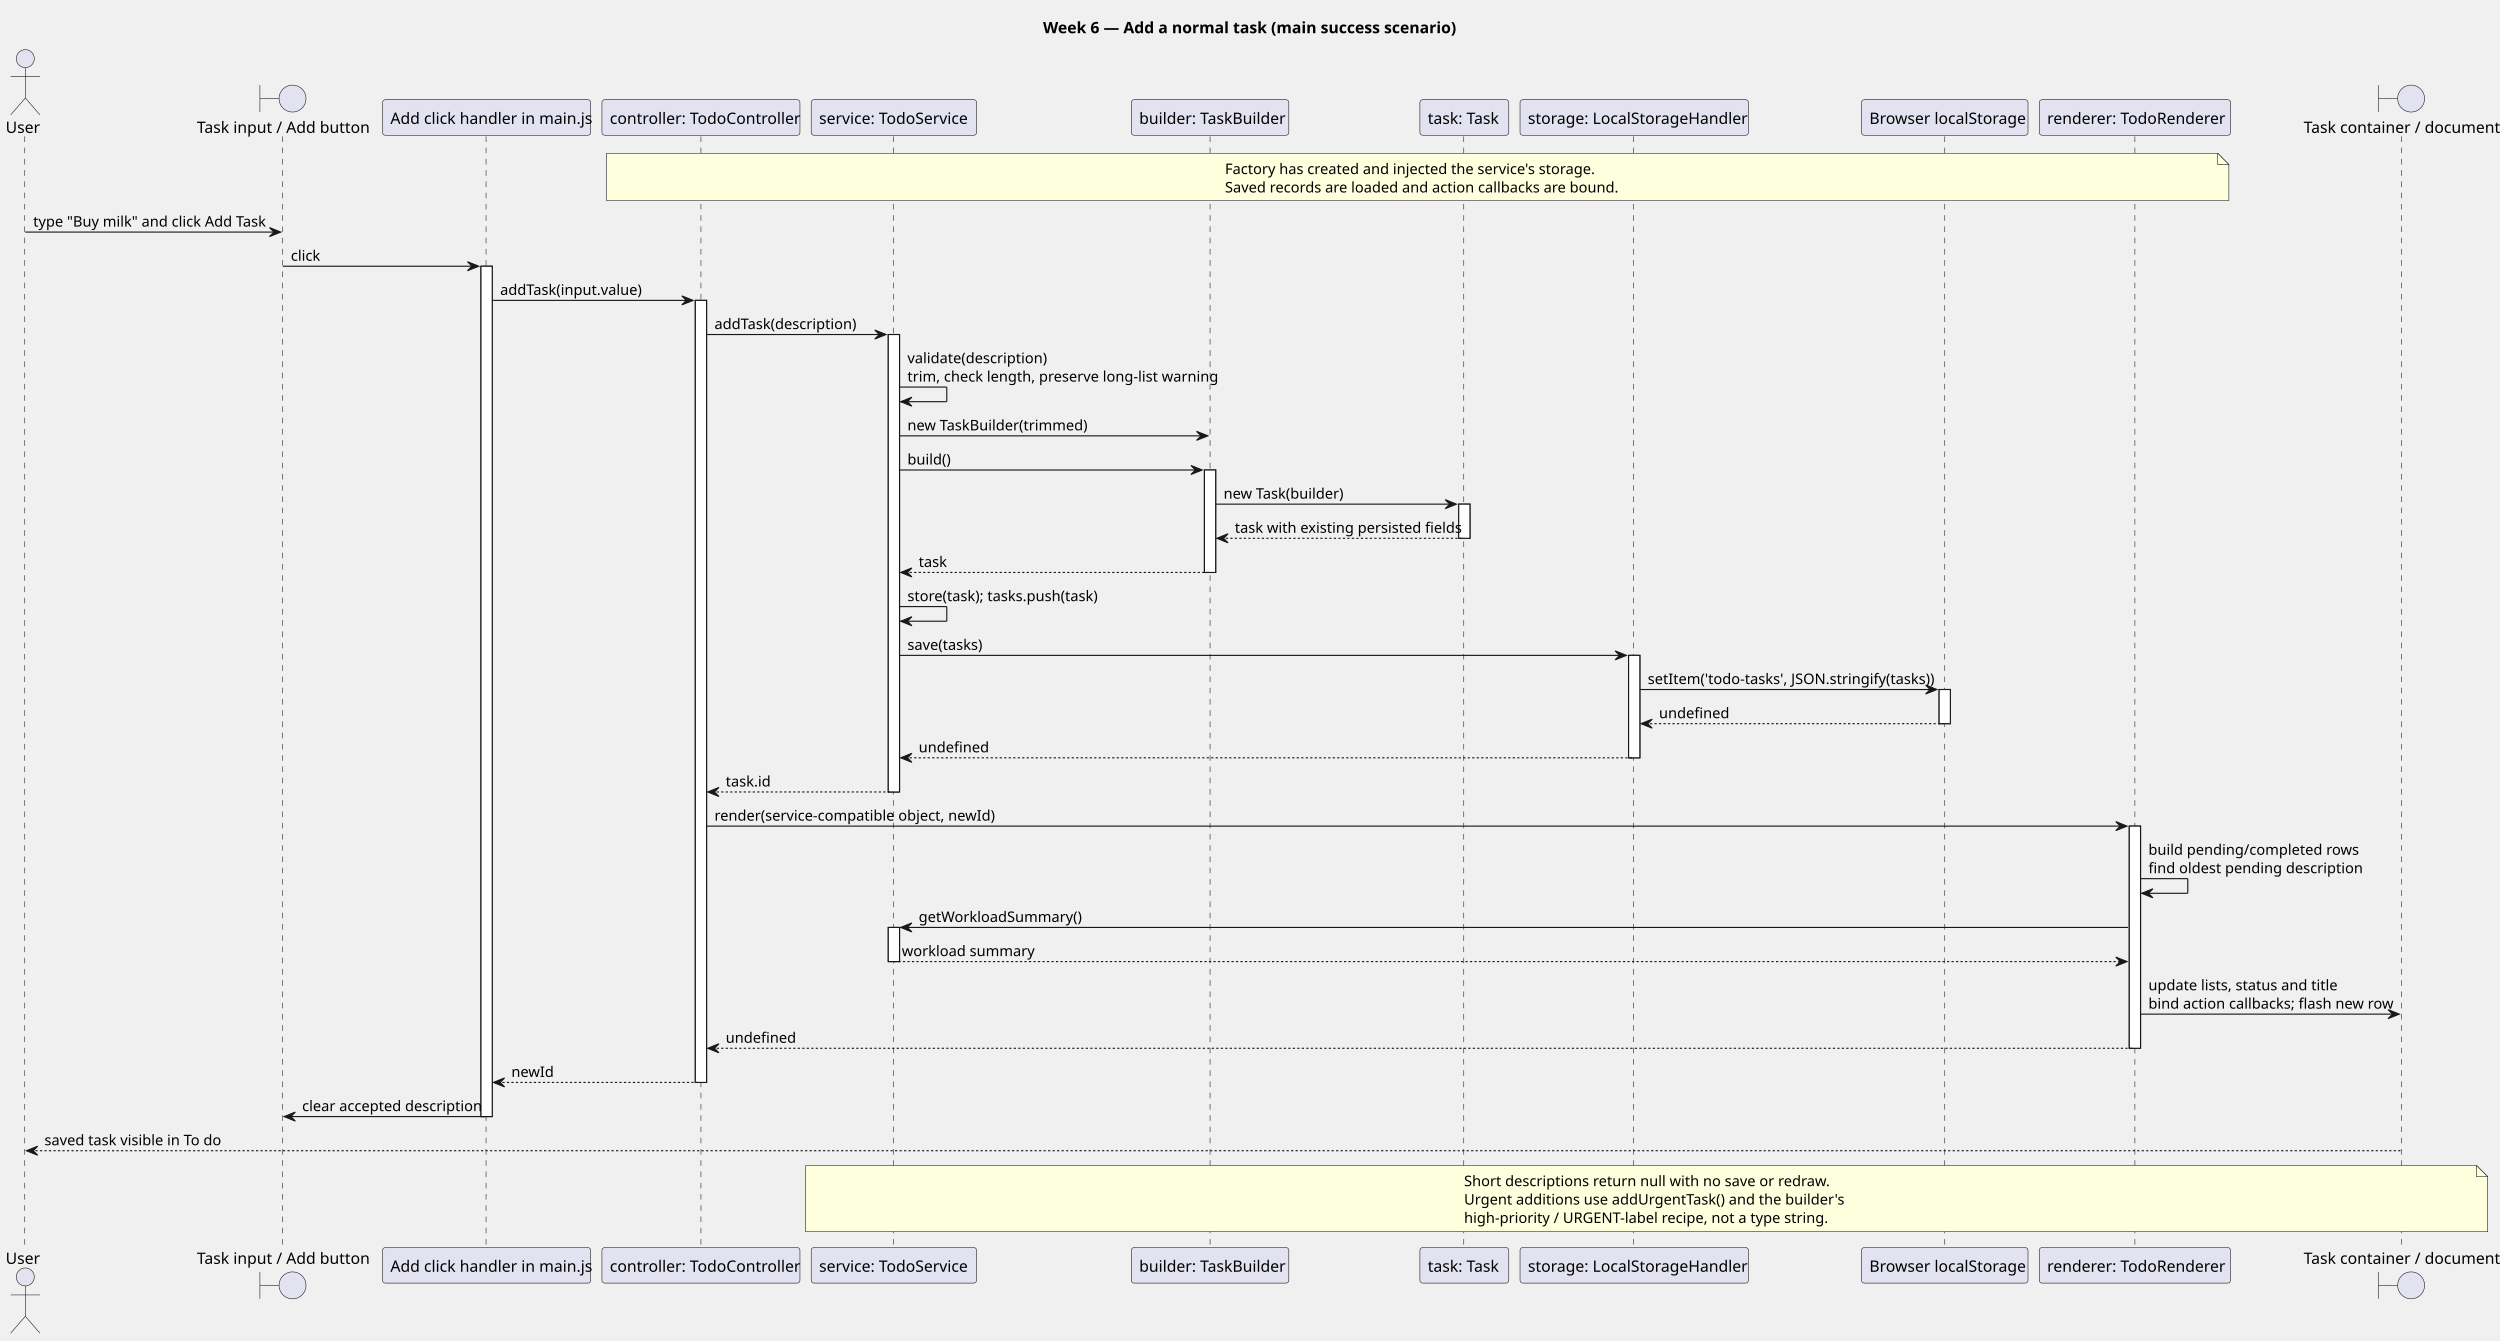
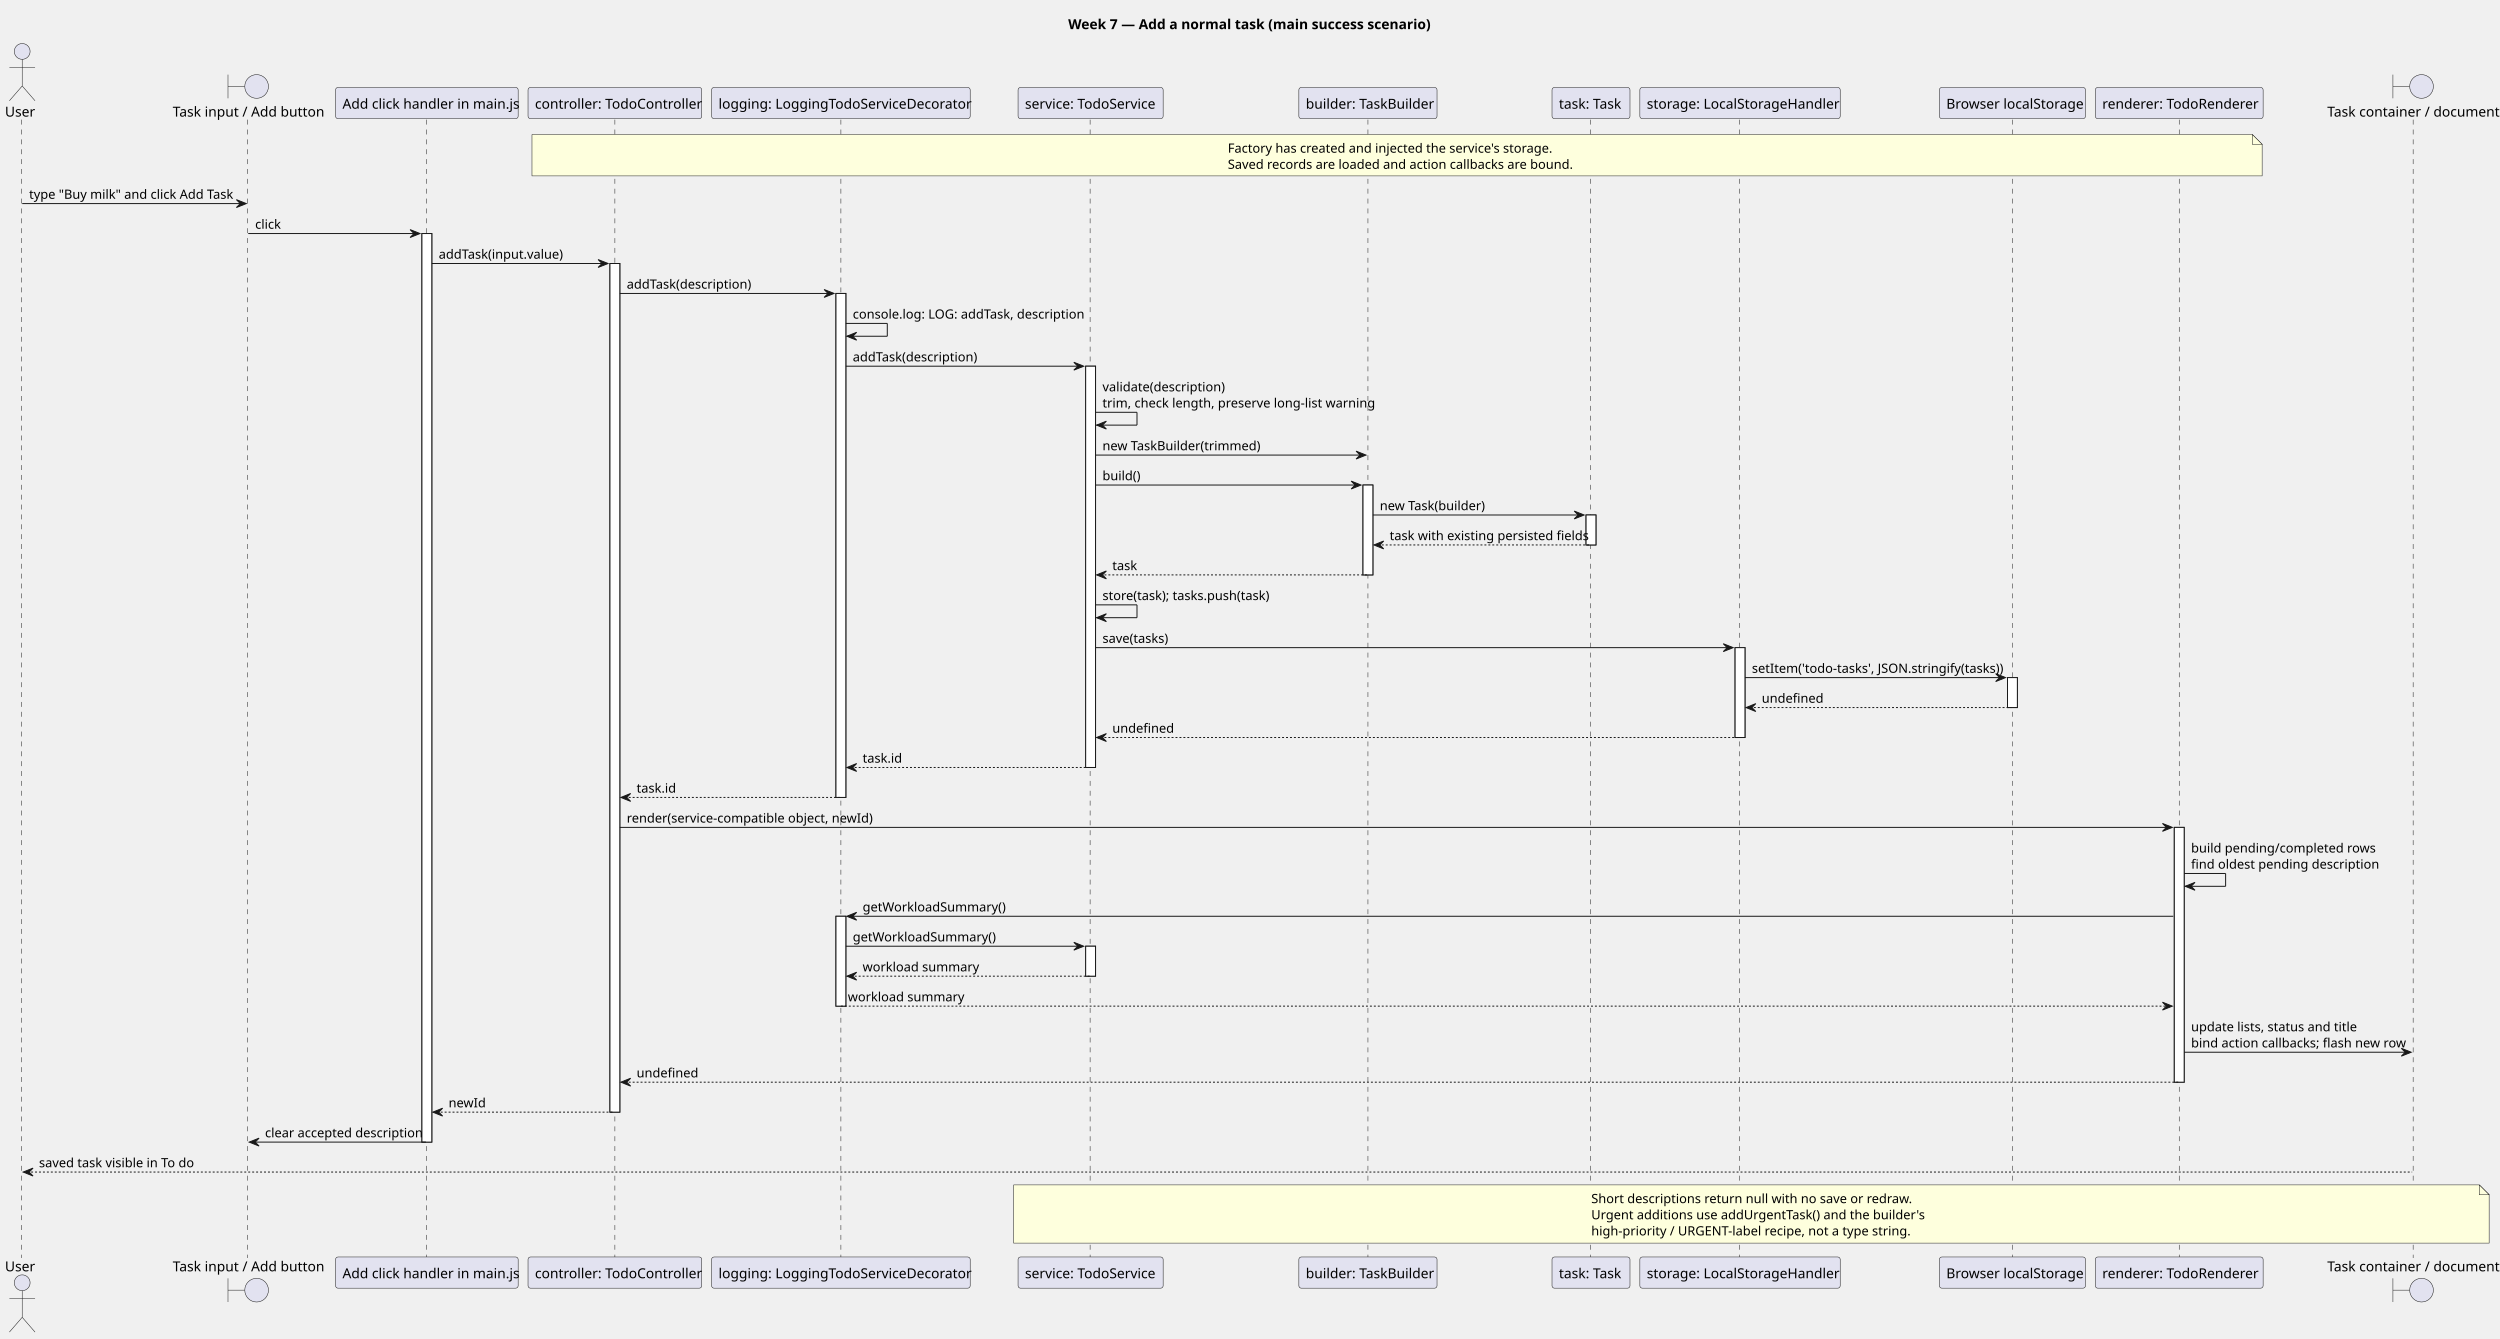
- <svg xmlns="http://www.w3.org/2000/svg" contentStyleType="text/css" height="1191px" preserveAspectRatio="none" style="width:2222px;height:1191px;background:#FFFFFF;" version="1.1" viewBox="0 0 2222 1191" width="2222px" zoomAndPan="magnify">
+ <svg xmlns="http://www.w3.org/2000/svg" contentStyleType="text/css" height="1356px" preserveAspectRatio="none" style="width:2533px;height:1356px;background:#FFFFFF;" version="1.1" viewBox="0 0 2533 1356" width="2533px" zoomAndPan="magnify">
  <defs />
  <g>
-     <text fill="#000000" font-family="sans-serif" font-size="14" font-weight="bold" lengthAdjust="spacing" textLength="371.438" x="927.031" y="29.533">Week 6 — Add a normal task (main success scenario)</text>
-     <rect fill="#FFFFFF" height="755.789" style="stroke:#181818;stroke-width:1.0;" width="10" x="427.5" y="236.625" />
-     <rect fill="#FFFFFF" height="695.086" style="stroke:#181818;stroke-width:1.0;" width="10" x="618" y="266.977" />
-     <rect fill="#FFFFFF" height="406.57" style="stroke:#181818;stroke-width:1.0;" width="10" x="789.5" y="297.328" />
-     <rect fill="#FFFFFF" height="30.352" style="stroke:#181818;stroke-width:1.0;" width="10" x="789.5" y="824.305" />
-     <rect fill="#FFFFFF" height="91.055" style="stroke:#181818;stroke-width:1.0;" width="10" x="1070.5" y="417.734" />
-     <rect fill="#FFFFFF" height="30.352" style="stroke:#181818;stroke-width:1.0;" width="10" x="1296.5" y="448.086" />
-     <rect fill="#FFFFFF" height="91.055" style="stroke:#181818;stroke-width:1.0;" width="10" x="1447.5" y="582.492" />
-     <rect fill="#FFFFFF" height="30.352" style="stroke:#181818;stroke-width:1.0;" width="10" x="1723.5" y="612.844" />
-     <rect fill="#FFFFFF" height="197.461" style="stroke:#181818;stroke-width:1.0;" width="10" x="1892.5" y="734.25" />
-     <line style="stroke:#181818;stroke-width:0.5;stroke-dasharray:5.0,5.0;" x1="22" x2="22" y1="121.219" y2="1109.82" />
-     <line style="stroke:#181818;stroke-width:0.5;stroke-dasharray:5.0,5.0;" x1="251" x2="251" y1="121.219" y2="1109.82" />
-     <line style="stroke:#181818;stroke-width:0.5;stroke-dasharray:5.0,5.0;" x1="432" x2="432" y1="121.219" y2="1109.82" />
-     <line style="stroke:#181818;stroke-width:0.5;stroke-dasharray:5.0,5.0;" x1="623" x2="623" y1="121.219" y2="1109.82" />
-     <line style="stroke:#181818;stroke-width:0.5;stroke-dasharray:5.0,5.0;" x1="794" x2="794" y1="121.219" y2="1109.82" />
-     <line style="stroke:#181818;stroke-width:0.5;stroke-dasharray:5.0,5.0;" x1="1075.5" x2="1075.5" y1="121.219" y2="1109.82" />
-     <line style="stroke:#181818;stroke-width:0.5;stroke-dasharray:5.0,5.0;" x1="1301" x2="1301" y1="121.219" y2="1109.82" />
-     <line style="stroke:#181818;stroke-width:0.5;stroke-dasharray:5.0,5.0;" x1="1452" x2="1452" y1="121.219" y2="1109.82" />
-     <line style="stroke:#181818;stroke-width:0.5;stroke-dasharray:5.0,5.0;" x1="1728.5" x2="1728.5" y1="121.219" y2="1109.82" />
-     <line style="stroke:#181818;stroke-width:0.5;stroke-dasharray:5.0,5.0;" x1="1897.5" x2="1897.5" y1="121.219" y2="1109.82" />
-     <line style="stroke:#181818;stroke-width:0.5;stroke-dasharray:5.0,5.0;" x1="2134.5" x2="2134.5" y1="121.219" y2="1109.82" />
+     <text fill="#000000" font-family="sans-serif" font-size="14" font-weight="bold" lengthAdjust="spacing" textLength="371.438" x="1082.281" y="29.533">Week 7 — Add a normal task (main success scenario)</text>
+     <rect fill="#FFFFFF" height="920.547" style="stroke:#181818;stroke-width:1.0;" width="10" x="427.5" y="236.625" />
+     <rect fill="#FFFFFF" height="859.844" style="stroke:#181818;stroke-width:1.0;" width="10" x="618" y="266.977" />
+     <rect fill="#FFFFFF" height="510.625" style="stroke:#181818;stroke-width:1.0;" width="10" x="847" y="297.328" />
+     <rect fill="#FFFFFF" height="91.055" style="stroke:#181818;stroke-width:1.0;" width="10" x="847" y="928.359" />
+     <rect fill="#FFFFFF" height="406.57" style="stroke:#181818;stroke-width:1.0;" width="10" x="1100" y="371.031" />
+     <rect fill="#FFFFFF" height="30.352" style="stroke:#181818;stroke-width:1.0;" width="10" x="1100" y="958.711" />
+     <rect fill="#FFFFFF" height="91.055" style="stroke:#181818;stroke-width:1.0;" width="10" x="1381" y="491.438" />
+     <rect fill="#FFFFFF" height="30.352" style="stroke:#181818;stroke-width:1.0;" width="10" x="1607" y="521.789" />
+     <rect fill="#FFFFFF" height="91.055" style="stroke:#181818;stroke-width:1.0;" width="10" x="1758" y="656.195" />
+     <rect fill="#FFFFFF" height="30.352" style="stroke:#181818;stroke-width:1.0;" width="10" x="2034" y="686.547" />
+     <rect fill="#FFFFFF" height="258.164" style="stroke:#181818;stroke-width:1.0;" width="10" x="2203" y="838.305" />
+     <line style="stroke:#181818;stroke-width:0.5;stroke-dasharray:5.0,5.0;" x1="22" x2="22" y1="121.219" y2="1274.578" />
+     <line style="stroke:#181818;stroke-width:0.5;stroke-dasharray:5.0,5.0;" x1="251" x2="251" y1="121.219" y2="1274.578" />
+     <line style="stroke:#181818;stroke-width:0.5;stroke-dasharray:5.0,5.0;" x1="432" x2="432" y1="121.219" y2="1274.578" />
+     <line style="stroke:#181818;stroke-width:0.5;stroke-dasharray:5.0,5.0;" x1="623" x2="623" y1="121.219" y2="1274.578" />
+     <line style="stroke:#181818;stroke-width:0.5;stroke-dasharray:5.0,5.0;" x1="852" x2="852" y1="121.219" y2="1274.578" />
+     <line style="stroke:#181818;stroke-width:0.5;stroke-dasharray:5.0,5.0;" x1="1104.5" x2="1104.5" y1="121.219" y2="1274.578" />
+     <line style="stroke:#181818;stroke-width:0.5;stroke-dasharray:5.0,5.0;" x1="1386" x2="1386" y1="121.219" y2="1274.578" />
+     <line style="stroke:#181818;stroke-width:0.5;stroke-dasharray:5.0,5.0;" x1="1611.5" x2="1611.5" y1="121.219" y2="1274.578" />
+     <line style="stroke:#181818;stroke-width:0.5;stroke-dasharray:5.0,5.0;" x1="1762.5" x2="1762.5" y1="121.219" y2="1274.578" />
+     <line style="stroke:#181818;stroke-width:0.5;stroke-dasharray:5.0,5.0;" x1="2039" x2="2039" y1="121.219" y2="1274.578" />
+     <line style="stroke:#181818;stroke-width:0.5;stroke-dasharray:5.0,5.0;" x1="2208" x2="2208" y1="121.219" y2="1274.578" />
+     <line style="stroke:#181818;stroke-width:0.5;stroke-dasharray:5.0,5.0;" x1="2445" x2="2445" y1="121.219" y2="1274.578" />
    <text fill="#000000" font-family="sans-serif" font-size="14" lengthAdjust="spacing" textLength="29" x="5" y="118.143">User</text>
    <ellipse cx="22.5" cy="52.109" fill="#E2E2F0" rx="8" ry="8" style="stroke:#181818;stroke-width:0.5;" />
    <path d="M22.5,60.109 L22.5,87.109 M9.5,68.109 L35.5,68.109 M22.5,87.109 L9.5,102.109 M22.5,87.109 L35.5,102.109 " fill="none" style="stroke:#181818;stroke-width:0.5;" />
-     <text fill="#000000" font-family="sans-serif" font-size="14" lengthAdjust="spacing" textLength="29" x="5" y="1123.353">User</text>
-     <ellipse cx="22.5" cy="1134.93" fill="#E2E2F0" rx="8" ry="8" style="stroke:#181818;stroke-width:0.5;" />
-     <path d="M22.5,1142.93 L22.5,1169.93 M9.5,1150.93 L35.5,1150.93 M22.5,1169.93 L9.5,1184.93 M22.5,1169.93 L35.5,1184.93 " fill="none" style="stroke:#181818;stroke-width:0.5;" />
+     <text fill="#000000" font-family="sans-serif" font-size="14" lengthAdjust="spacing" textLength="29" x="5" y="1288.111">User</text>
+     <ellipse cx="22.5" cy="1299.688" fill="#E2E2F0" rx="8" ry="8" style="stroke:#181818;stroke-width:0.5;" />
+     <path d="M22.5,1307.688 L22.5,1334.688 M9.5,1315.688 L35.5,1315.688 M22.5,1334.688 L9.5,1349.688 M22.5,1334.688 L35.5,1349.688 " fill="none" style="stroke:#181818;stroke-width:0.5;" />
    <text fill="#000000" font-family="sans-serif" font-size="14" lengthAdjust="spacing" textLength="147" x="175" y="118.143">Task input / Add button</text>
    <path d="M231,75.609 L231,99.609 M231,87.609 L248,87.609 " fill="none" style="stroke:#181818;stroke-width:0.5;" />
    <ellipse cx="260" cy="87.609" fill="#E2E2F0" rx="12" ry="12" style="stroke:#181818;stroke-width:0.5;" />
-     <text fill="#000000" font-family="sans-serif" font-size="14" lengthAdjust="spacing" textLength="147" x="175" y="1123.353">Task input / Add button</text>
-     <path d="M231,1130.43 L231,1154.43 M231,1142.43 L248,1142.43 " fill="none" style="stroke:#181818;stroke-width:0.5;" />
-     <ellipse cx="260" cy="1142.43" fill="#E2E2F0" rx="12" ry="12" style="stroke:#181818;stroke-width:0.5;" />
+     <text fill="#000000" font-family="sans-serif" font-size="14" lengthAdjust="spacing" textLength="147" x="175" y="1288.111">Task input / Add button</text>
+     <path d="M231,1295.188 L231,1319.188 M231,1307.188 L248,1307.188 " fill="none" style="stroke:#181818;stroke-width:0.5;" />
+     <ellipse cx="260" cy="1307.188" fill="#E2E2F0" rx="12" ry="12" style="stroke:#181818;stroke-width:0.5;" />
    <rect fill="#E2E2F0" height="31.609" rx="2.5" ry="2.5" style="stroke:#181818;stroke-width:0.5;" width="185" x="340" y="88.609" />
    <text fill="#000000" font-family="sans-serif" font-size="14" lengthAdjust="spacing" textLength="171" x="347" y="110.143">Add click handler in main.js</text>
-     <rect fill="#E2E2F0" height="31.609" rx="2.5" ry="2.5" style="stroke:#181818;stroke-width:0.5;" width="185" x="340" y="1108.82" />
-     <text fill="#000000" font-family="sans-serif" font-size="14" lengthAdjust="spacing" textLength="171" x="347" y="1130.353">Add click handler in main.js</text>
+     <rect fill="#E2E2F0" height="31.609" rx="2.5" ry="2.5" style="stroke:#181818;stroke-width:0.5;" width="185" x="340" y="1273.578" />
+     <text fill="#000000" font-family="sans-serif" font-size="14" lengthAdjust="spacing" textLength="171" x="347" y="1295.111">Add click handler in main.js</text>
    <rect fill="#E2E2F0" height="31.609" rx="2.5" ry="2.5" style="stroke:#181818;stroke-width:0.5;" width="176" x="535" y="88.609" />
    <text fill="#000000" font-family="sans-serif" font-size="14" lengthAdjust="spacing" textLength="162" x="542" y="110.143">controller: TodoController</text>
-     <rect fill="#E2E2F0" height="31.609" rx="2.5" ry="2.5" style="stroke:#181818;stroke-width:0.5;" width="176" x="535" y="1108.82" />
-     <text fill="#000000" font-family="sans-serif" font-size="14" lengthAdjust="spacing" textLength="162" x="542" y="1130.353">controller: TodoController</text>
-     <rect fill="#E2E2F0" height="31.609" rx="2.5" ry="2.5" style="stroke:#181818;stroke-width:0.5;" width="147" x="721" y="88.609" />
-     <text fill="#000000" font-family="sans-serif" font-size="14" lengthAdjust="spacing" textLength="133" x="728" y="110.143">service: TodoService</text>
-     <rect fill="#E2E2F0" height="31.609" rx="2.5" ry="2.5" style="stroke:#181818;stroke-width:0.5;" width="147" x="721" y="1108.82" />
-     <text fill="#000000" font-family="sans-serif" font-size="14" lengthAdjust="spacing" textLength="133" x="728" y="1130.353">service: TodoService</text>
-     <rect fill="#E2E2F0" height="31.609" rx="2.5" ry="2.5" style="stroke:#181818;stroke-width:0.5;" width="140" x="1005.5" y="88.609" />
-     <text fill="#000000" font-family="sans-serif" font-size="14" lengthAdjust="spacing" textLength="126" x="1012.5" y="110.143">builder: TaskBuilder</text>
-     <rect fill="#E2E2F0" height="31.609" rx="2.5" ry="2.5" style="stroke:#181818;stroke-width:0.5;" width="140" x="1005.5" y="1108.82" />
-     <text fill="#000000" font-family="sans-serif" font-size="14" lengthAdjust="spacing" textLength="126" x="1012.5" y="1130.353">builder: TaskBuilder</text>
-     <rect fill="#E2E2F0" height="31.609" rx="2.5" ry="2.5" style="stroke:#181818;stroke-width:0.5;" width="79" x="1262" y="88.609" />
-     <text fill="#000000" font-family="sans-serif" font-size="14" lengthAdjust="spacing" textLength="65" x="1269" y="110.143">task: Task</text>
-     <rect fill="#E2E2F0" height="31.609" rx="2.5" ry="2.5" style="stroke:#181818;stroke-width:0.5;" width="79" x="1262" y="1108.82" />
-     <text fill="#000000" font-family="sans-serif" font-size="14" lengthAdjust="spacing" textLength="65" x="1269" y="1130.353">task: Task</text>
-     <rect fill="#E2E2F0" height="31.609" rx="2.5" ry="2.5" style="stroke:#181818;stroke-width:0.5;" width="203" x="1351" y="88.609" />
-     <text fill="#000000" font-family="sans-serif" font-size="14" lengthAdjust="spacing" textLength="189" x="1358" y="110.143">storage: LocalStorageHandler</text>
-     <rect fill="#E2E2F0" height="31.609" rx="2.5" ry="2.5" style="stroke:#181818;stroke-width:0.5;" width="203" x="1351" y="1108.82" />
-     <text fill="#000000" font-family="sans-serif" font-size="14" lengthAdjust="spacing" textLength="189" x="1358" y="1130.353">storage: LocalStorageHandler</text>
-     <rect fill="#E2E2F0" height="31.609" rx="2.5" ry="2.5" style="stroke:#181818;stroke-width:0.5;" width="148" x="1654.5" y="88.609" />
-     <text fill="#000000" font-family="sans-serif" font-size="14" lengthAdjust="spacing" textLength="134" x="1661.5" y="110.143">Browser localStorage</text>
-     <rect fill="#E2E2F0" height="31.609" rx="2.5" ry="2.5" style="stroke:#181818;stroke-width:0.5;" width="148" x="1654.5" y="1108.82" />
-     <text fill="#000000" font-family="sans-serif" font-size="14" lengthAdjust="spacing" textLength="134" x="1661.5" y="1130.353">Browser localStorage</text>
-     <rect fill="#E2E2F0" height="31.609" rx="2.5" ry="2.5" style="stroke:#181818;stroke-width:0.5;" width="170" x="1812.5" y="88.609" />
-     <text fill="#000000" font-family="sans-serif" font-size="14" lengthAdjust="spacing" textLength="156" x="1819.5" y="110.143">renderer: TodoRenderer</text>
-     <rect fill="#E2E2F0" height="31.609" rx="2.5" ry="2.5" style="stroke:#181818;stroke-width:0.5;" width="170" x="1812.5" y="1108.82" />
-     <text fill="#000000" font-family="sans-serif" font-size="14" lengthAdjust="spacing" textLength="156" x="1819.5" y="1130.353">renderer: TodoRenderer</text>
-     <text fill="#000000" font-family="sans-serif" font-size="14" lengthAdjust="spacing" textLength="168" x="2047.5" y="118.143">Task container / document</text>
-     <path d="M2114,75.609 L2114,99.609 M2114,87.609 L2131,87.609 " fill="none" style="stroke:#181818;stroke-width:0.5;" />
-     <ellipse cx="2143" cy="87.609" fill="#E2E2F0" rx="12" ry="12" style="stroke:#181818;stroke-width:0.5;" />
-     <text fill="#000000" font-family="sans-serif" font-size="14" lengthAdjust="spacing" textLength="168" x="2047.5" y="1123.353">Task container / document</text>
-     <path d="M2114,1130.43 L2114,1154.43 M2114,1142.43 L2131,1142.43 " fill="none" style="stroke:#181818;stroke-width:0.5;" />
-     <ellipse cx="2143" cy="1142.43" fill="#E2E2F0" rx="12" ry="12" style="stroke:#181818;stroke-width:0.5;" />
-     <rect fill="#FFFFFF" height="755.789" style="stroke:#181818;stroke-width:1.0;" width="10" x="427.5" y="236.625" />
-     <rect fill="#FFFFFF" height="695.086" style="stroke:#181818;stroke-width:1.0;" width="10" x="618" y="266.977" />
-     <rect fill="#FFFFFF" height="406.57" style="stroke:#181818;stroke-width:1.0;" width="10" x="789.5" y="297.328" />
-     <rect fill="#FFFFFF" height="30.352" style="stroke:#181818;stroke-width:1.0;" width="10" x="789.5" y="824.305" />
-     <rect fill="#FFFFFF" height="91.055" style="stroke:#181818;stroke-width:1.0;" width="10" x="1070.5" y="417.734" />
-     <rect fill="#FFFFFF" height="30.352" style="stroke:#181818;stroke-width:1.0;" width="10" x="1296.5" y="448.086" />
-     <rect fill="#FFFFFF" height="91.055" style="stroke:#181818;stroke-width:1.0;" width="10" x="1447.5" y="582.492" />
-     <rect fill="#FFFFFF" height="30.352" style="stroke:#181818;stroke-width:1.0;" width="10" x="1723.5" y="612.844" />
-     <rect fill="#FFFFFF" height="197.461" style="stroke:#181818;stroke-width:1.0;" width="10" x="1892.5" y="734.25" />
-     <path d="M539,136.219 L539,178.219 L1981,178.219 L1981,146.219 L1971,136.219 L539,136.219 " fill="#FEFFDD" style="stroke:#181818;stroke-width:0.5;" />
-     <path d="M1971,136.219 L1971,146.219 L1981,146.219 L1971,136.219 " fill="#FEFFDD" style="stroke:#181818;stroke-width:0.5;" />
-     <text fill="#000000" font-family="sans-serif" font-size="13" lengthAdjust="spacing" textLength="316" x="1088.75" y="154.714">Factory has created and injected the service's storage.</text>
-     <text fill="#000000" font-family="sans-serif" font-size="13" lengthAdjust="spacing" textLength="334" x="1088.75" y="171.065">Saved records are loaded and action callbacks are bound.</text>
+     <rect fill="#E2E2F0" height="31.609" rx="2.5" ry="2.5" style="stroke:#181818;stroke-width:0.5;" width="176" x="535" y="1273.578" />
+     <text fill="#000000" font-family="sans-serif" font-size="14" lengthAdjust="spacing" textLength="162" x="542" y="1295.111">controller: TodoController</text>
+     <rect fill="#E2E2F0" height="31.609" rx="2.5" ry="2.5" style="stroke:#181818;stroke-width:0.5;" width="262" x="721" y="88.609" />
+     <text fill="#000000" font-family="sans-serif" font-size="14" lengthAdjust="spacing" textLength="248" x="728" y="110.143">logging: LoggingTodoServiceDecorator</text>
+     <rect fill="#E2E2F0" height="31.609" rx="2.5" ry="2.5" style="stroke:#181818;stroke-width:0.5;" width="262" x="721" y="1273.578" />
+     <text fill="#000000" font-family="sans-serif" font-size="14" lengthAdjust="spacing" textLength="248" x="728" y="1295.111">logging: LoggingTodoServiceDecorator</text>
+     <rect fill="#E2E2F0" height="31.609" rx="2.5" ry="2.5" style="stroke:#181818;stroke-width:0.5;" width="147" x="1031.5" y="88.609" />
+     <text fill="#000000" font-family="sans-serif" font-size="14" lengthAdjust="spacing" textLength="133" x="1038.5" y="110.143">service: TodoService</text>
+     <rect fill="#E2E2F0" height="31.609" rx="2.5" ry="2.5" style="stroke:#181818;stroke-width:0.5;" width="147" x="1031.5" y="1273.578" />
+     <text fill="#000000" font-family="sans-serif" font-size="14" lengthAdjust="spacing" textLength="133" x="1038.5" y="1295.111">service: TodoService</text>
+     <rect fill="#E2E2F0" height="31.609" rx="2.5" ry="2.5" style="stroke:#181818;stroke-width:0.5;" width="140" x="1316" y="88.609" />
+     <text fill="#000000" font-family="sans-serif" font-size="14" lengthAdjust="spacing" textLength="126" x="1323" y="110.143">builder: TaskBuilder</text>
+     <rect fill="#E2E2F0" height="31.609" rx="2.5" ry="2.5" style="stroke:#181818;stroke-width:0.5;" width="140" x="1316" y="1273.578" />
+     <text fill="#000000" font-family="sans-serif" font-size="14" lengthAdjust="spacing" textLength="126" x="1323" y="1295.111">builder: TaskBuilder</text>
+     <rect fill="#E2E2F0" height="31.609" rx="2.5" ry="2.5" style="stroke:#181818;stroke-width:0.5;" width="79" x="1572.5" y="88.609" />
+     <text fill="#000000" font-family="sans-serif" font-size="14" lengthAdjust="spacing" textLength="65" x="1579.5" y="110.143">task: Task</text>
+     <rect fill="#E2E2F0" height="31.609" rx="2.5" ry="2.5" style="stroke:#181818;stroke-width:0.5;" width="79" x="1572.5" y="1273.578" />
+     <text fill="#000000" font-family="sans-serif" font-size="14" lengthAdjust="spacing" textLength="65" x="1579.5" y="1295.111">task: Task</text>
+     <rect fill="#E2E2F0" height="31.609" rx="2.5" ry="2.5" style="stroke:#181818;stroke-width:0.5;" width="203" x="1661.5" y="88.609" />
+     <text fill="#000000" font-family="sans-serif" font-size="14" lengthAdjust="spacing" textLength="189" x="1668.5" y="110.143">storage: LocalStorageHandler</text>
+     <rect fill="#E2E2F0" height="31.609" rx="2.5" ry="2.5" style="stroke:#181818;stroke-width:0.5;" width="203" x="1661.5" y="1273.578" />
+     <text fill="#000000" font-family="sans-serif" font-size="14" lengthAdjust="spacing" textLength="189" x="1668.5" y="1295.111">storage: LocalStorageHandler</text>
+     <rect fill="#E2E2F0" height="31.609" rx="2.5" ry="2.5" style="stroke:#181818;stroke-width:0.5;" width="148" x="1965" y="88.609" />
+     <text fill="#000000" font-family="sans-serif" font-size="14" lengthAdjust="spacing" textLength="134" x="1972" y="110.143">Browser localStorage</text>
+     <rect fill="#E2E2F0" height="31.609" rx="2.5" ry="2.5" style="stroke:#181818;stroke-width:0.5;" width="148" x="1965" y="1273.578" />
+     <text fill="#000000" font-family="sans-serif" font-size="14" lengthAdjust="spacing" textLength="134" x="1972" y="1295.111">Browser localStorage</text>
+     <rect fill="#E2E2F0" height="31.609" rx="2.5" ry="2.5" style="stroke:#181818;stroke-width:0.5;" width="170" x="2123" y="88.609" />
+     <text fill="#000000" font-family="sans-serif" font-size="14" lengthAdjust="spacing" textLength="156" x="2130" y="110.143">renderer: TodoRenderer</text>
+     <rect fill="#E2E2F0" height="31.609" rx="2.5" ry="2.5" style="stroke:#181818;stroke-width:0.5;" width="170" x="2123" y="1273.578" />
+     <text fill="#000000" font-family="sans-serif" font-size="14" lengthAdjust="spacing" textLength="156" x="2130" y="1295.111">renderer: TodoRenderer</text>
+     <text fill="#000000" font-family="sans-serif" font-size="14" lengthAdjust="spacing" textLength="168" x="2358" y="118.143">Task container / document</text>
+     <path d="M2424.5,75.609 L2424.5,99.609 M2424.5,87.609 L2441.5,87.609 " fill="none" style="stroke:#181818;stroke-width:0.5;" />
+     <ellipse cx="2453.5" cy="87.609" fill="#E2E2F0" rx="12" ry="12" style="stroke:#181818;stroke-width:0.5;" />
+     <text fill="#000000" font-family="sans-serif" font-size="14" lengthAdjust="spacing" textLength="168" x="2358" y="1288.111">Task container / document</text>
+     <path d="M2424.5,1295.188 L2424.5,1319.188 M2424.5,1307.188 L2441.5,1307.188 " fill="none" style="stroke:#181818;stroke-width:0.5;" />
+     <ellipse cx="2453.5" cy="1307.188" fill="#E2E2F0" rx="12" ry="12" style="stroke:#181818;stroke-width:0.5;" />
+     <rect fill="#FFFFFF" height="920.547" style="stroke:#181818;stroke-width:1.0;" width="10" x="427.5" y="236.625" />
+     <rect fill="#FFFFFF" height="859.844" style="stroke:#181818;stroke-width:1.0;" width="10" x="618" y="266.977" />
+     <rect fill="#FFFFFF" height="510.625" style="stroke:#181818;stroke-width:1.0;" width="10" x="847" y="297.328" />
+     <rect fill="#FFFFFF" height="91.055" style="stroke:#181818;stroke-width:1.0;" width="10" x="847" y="928.359" />
+     <rect fill="#FFFFFF" height="406.57" style="stroke:#181818;stroke-width:1.0;" width="10" x="1100" y="371.031" />
+     <rect fill="#FFFFFF" height="30.352" style="stroke:#181818;stroke-width:1.0;" width="10" x="1100" y="958.711" />
+     <rect fill="#FFFFFF" height="91.055" style="stroke:#181818;stroke-width:1.0;" width="10" x="1381" y="491.438" />
+     <rect fill="#FFFFFF" height="30.352" style="stroke:#181818;stroke-width:1.0;" width="10" x="1607" y="521.789" />
+     <rect fill="#FFFFFF" height="91.055" style="stroke:#181818;stroke-width:1.0;" width="10" x="1758" y="656.195" />
+     <rect fill="#FFFFFF" height="30.352" style="stroke:#181818;stroke-width:1.0;" width="10" x="2034" y="686.547" />
+     <rect fill="#FFFFFF" height="258.164" style="stroke:#181818;stroke-width:1.0;" width="10" x="2203" y="838.305" />
+     <path d="M539,136.219 L539,178.219 L2292,178.219 L2292,146.219 L2282,136.219 L539,136.219 " fill="#FEFFDD" style="stroke:#181818;stroke-width:0.5;" />
+     <path d="M2282,136.219 L2282,146.219 L2292,146.219 L2282,136.219 " fill="#FEFFDD" style="stroke:#181818;stroke-width:0.5;" />
+     <text fill="#000000" font-family="sans-serif" font-size="13" lengthAdjust="spacing" textLength="316" x="1244" y="154.714">Factory has created and injected the service's storage.</text>
+     <text fill="#000000" font-family="sans-serif" font-size="13" lengthAdjust="spacing" textLength="334" x="1244" y="171.065">Saved records are loaded and action callbacks are bound.</text>
    <polygon fill="#181818" points="239.5,202.273,249.5,206.273,239.5,210.273,243.5,206.273" style="stroke:#181818;stroke-width:1.0;" />
    <line style="stroke:#181818;stroke-width:1.0;" x1="22.5" x2="245.5" y1="206.273" y2="206.273" />
    <text fill="#000000" font-family="sans-serif" font-size="13" lengthAdjust="spacing" textLength="205" x="29.5" y="201.417">type "Buy milk" and click Add Task</text>
    <polygon fill="#181818" points="415.5,232.625,425.5,236.625,415.5,240.625,419.5,236.625" style="stroke:#181818;stroke-width:1.0;" />
    <line style="stroke:#181818;stroke-width:1.0;" x1="251.5" x2="421.5" y1="236.625" y2="236.625" />
    <text fill="#000000" font-family="sans-serif" font-size="13" lengthAdjust="spacing" textLength="27" x="258.5" y="231.769">click</text>
    <polygon fill="#181818" points="606,262.977,616,266.977,606,270.977,610,266.977" style="stroke:#181818;stroke-width:1.0;" />
    <line style="stroke:#181818;stroke-width:1.0;" x1="437.5" x2="612" y1="266.977" y2="266.977" />
    <text fill="#000000" font-family="sans-serif" font-size="13" lengthAdjust="spacing" textLength="118" x="444.5" y="262.12">addTask(input.value)</text>
-     <polygon fill="#181818" points="777.5,293.328,787.5,297.328,777.5,301.328,781.5,297.328" style="stroke:#181818;stroke-width:1.0;" />
-     <line style="stroke:#181818;stroke-width:1.0;" x1="628" x2="783.5" y1="297.328" y2="297.328" />
+     <polygon fill="#181818" points="835,293.328,845,297.328,835,301.328,839,297.328" style="stroke:#181818;stroke-width:1.0;" />
+     <line style="stroke:#181818;stroke-width:1.0;" x1="628" x2="841" y1="297.328" y2="297.328" />
    <text fill="#000000" font-family="sans-serif" font-size="13" lengthAdjust="spacing" textLength="120" x="635" y="292.472">addTask(description)</text>
-     <line style="stroke:#181818;stroke-width:1.0;" x1="799.5" x2="841.5" y1="344.031" y2="344.031" />
-     <line style="stroke:#181818;stroke-width:1.0;" x1="841.5" x2="841.5" y1="344.031" y2="357.031" />
-     <line style="stroke:#181818;stroke-width:1.0;" x1="800.5" x2="841.5" y1="357.031" y2="357.031" />
-     <polygon fill="#181818" points="810.5,353.031,800.5,357.031,810.5,361.031,806.5,357.031" style="stroke:#181818;stroke-width:1.0;" />
-     <text fill="#000000" font-family="sans-serif" font-size="13" lengthAdjust="spacing" textLength="114" x="806.5" y="322.823">validate(description)</text>
-     <text fill="#000000" font-family="sans-serif" font-size="13" lengthAdjust="spacing" textLength="257" x="806.5" y="339.175">trim, check length, preserve long-list warning</text>
-     <polygon fill="#181818" points="1063.5,383.383,1073.5,387.383,1063.5,391.383,1067.5,387.383" style="stroke:#181818;stroke-width:1.0;" />
-     <line style="stroke:#181818;stroke-width:1.0;" x1="799.5" x2="1069.5" y1="387.383" y2="387.383" />
-     <text fill="#000000" font-family="sans-serif" font-size="13" lengthAdjust="spacing" textLength="150" x="806.5" y="382.526">new TaskBuilder(trimmed)</text>
-     <polygon fill="#181818" points="1058.5,413.734,1068.5,417.734,1058.5,421.734,1062.5,417.734" style="stroke:#181818;stroke-width:1.0;" />
-     <line style="stroke:#181818;stroke-width:1.0;" x1="799.5" x2="1064.5" y1="417.734" y2="417.734" />
-     <text fill="#000000" font-family="sans-serif" font-size="13" lengthAdjust="spacing" textLength="35" x="806.5" y="412.878">build()</text>
-     <polygon fill="#181818" points="1284.5,444.086,1294.5,448.086,1284.5,452.086,1288.5,448.086" style="stroke:#181818;stroke-width:1.0;" />
-     <line style="stroke:#181818;stroke-width:1.0;" x1="1080.5" x2="1290.5" y1="448.086" y2="448.086" />
-     <text fill="#000000" font-family="sans-serif" font-size="13" lengthAdjust="spacing" textLength="101" x="1087.5" y="443.229">new Task(builder)</text>
-     <polygon fill="#181818" points="1091.5,474.438,1081.5,478.438,1091.5,482.438,1087.5,478.438" style="stroke:#181818;stroke-width:1.0;" />
-     <line style="stroke:#181818;stroke-width:1.0;stroke-dasharray:2.0,2.0;" x1="1085.5" x2="1300.5" y1="478.438" y2="478.438" />
-     <text fill="#000000" font-family="sans-serif" font-size="13" lengthAdjust="spacing" textLength="192" x="1097.5" y="473.581">task with existing persisted fields</text>
-     <polygon fill="#181818" points="810.5,504.789,800.5,508.789,810.5,512.789,806.5,508.789" style="stroke:#181818;stroke-width:1.0;" />
-     <line style="stroke:#181818;stroke-width:1.0;stroke-dasharray:2.0,2.0;" x1="804.5" x2="1074.5" y1="508.789" y2="508.789" />
-     <text fill="#000000" font-family="sans-serif" font-size="13" lengthAdjust="spacing" textLength="25" x="816.5" y="503.933">task</text>
-     <line style="stroke:#181818;stroke-width:1.0;" x1="799.5" x2="841.5" y1="539.141" y2="539.141" />
-     <line style="stroke:#181818;stroke-width:1.0;" x1="841.5" x2="841.5" y1="539.141" y2="552.141" />
-     <line style="stroke:#181818;stroke-width:1.0;" x1="800.5" x2="841.5" y1="552.141" y2="552.141" />
-     <polygon fill="#181818" points="810.5,548.141,800.5,552.141,810.5,556.141,806.5,552.141" style="stroke:#181818;stroke-width:1.0;" />
-     <text fill="#000000" font-family="sans-serif" font-size="13" lengthAdjust="spacing" textLength="167" x="806.5" y="534.284">store(task); tasks.push(task)</text>
-     <polygon fill="#181818" points="1435.5,578.492,1445.5,582.492,1435.5,586.492,1439.5,582.492" style="stroke:#181818;stroke-width:1.0;" />
-     <line style="stroke:#181818;stroke-width:1.0;" x1="799.5" x2="1441.5" y1="582.492" y2="582.492" />
-     <text fill="#000000" font-family="sans-serif" font-size="13" lengthAdjust="spacing" textLength="66" x="806.5" y="577.636">save(tasks)</text>
-     <polygon fill="#181818" points="1711.5,608.844,1721.5,612.844,1711.5,616.844,1715.5,612.844" style="stroke:#181818;stroke-width:1.0;" />
-     <line style="stroke:#181818;stroke-width:1.0;" x1="1457.5" x2="1717.5" y1="612.844" y2="612.844" />
-     <text fill="#000000" font-family="sans-serif" font-size="13" lengthAdjust="spacing" textLength="247" x="1464.5" y="607.987">setItem('todo-tasks', JSON.stringify(tasks))</text>
-     <polygon fill="#181818" points="1468.5,639.195,1458.5,643.195,1468.5,647.195,1464.5,643.195" style="stroke:#181818;stroke-width:1.0;" />
-     <line style="stroke:#181818;stroke-width:1.0;stroke-dasharray:2.0,2.0;" x1="1462.5" x2="1727.5" y1="643.195" y2="643.195" />
-     <text fill="#000000" font-family="sans-serif" font-size="13" lengthAdjust="spacing" textLength="55" x="1474.5" y="638.339">undefined</text>
-     <polygon fill="#181818" points="810.5,669.547,800.5,673.547,810.5,677.547,806.5,673.547" style="stroke:#181818;stroke-width:1.0;" />
-     <line style="stroke:#181818;stroke-width:1.0;stroke-dasharray:2.0,2.0;" x1="804.5" x2="1451.5" y1="673.547" y2="673.547" />
-     <text fill="#000000" font-family="sans-serif" font-size="13" lengthAdjust="spacing" textLength="55" x="816.5" y="668.69">undefined</text>
-     <polygon fill="#181818" points="639,699.898,629,703.898,639,707.898,635,703.898" style="stroke:#181818;stroke-width:1.0;" />
-     <line style="stroke:#181818;stroke-width:1.0;stroke-dasharray:2.0,2.0;" x1="633" x2="793.5" y1="703.898" y2="703.898" />
-     <text fill="#000000" font-family="sans-serif" font-size="13" lengthAdjust="spacing" textLength="39" x="645" y="699.042">task.id</text>
-     <polygon fill="#181818" points="1880.5,730.25,1890.5,734.25,1880.5,738.25,1884.5,734.25" style="stroke:#181818;stroke-width:1.0;" />
-     <line style="stroke:#181818;stroke-width:1.0;" x1="628" x2="1886.5" y1="734.25" y2="734.25" />
-     <text fill="#000000" font-family="sans-serif" font-size="13" lengthAdjust="spacing" textLength="231" x="635" y="729.394">render(service-compatible object, newId)</text>
-     <line style="stroke:#181818;stroke-width:1.0;" x1="1902.5" x2="1944.5" y1="780.953" y2="780.953" />
-     <line style="stroke:#181818;stroke-width:1.0;" x1="1944.5" x2="1944.5" y1="780.953" y2="793.953" />
-     <line style="stroke:#181818;stroke-width:1.0;" x1="1903.5" x2="1944.5" y1="793.953" y2="793.953" />
-     <polygon fill="#181818" points="1913.5,789.953,1903.5,793.953,1913.5,797.953,1909.5,793.953" style="stroke:#181818;stroke-width:1.0;" />
-     <text fill="#000000" font-family="sans-serif" font-size="13" lengthAdjust="spacing" textLength="171" x="1909.5" y="759.745">build pending/completed rows</text>
-     <text fill="#000000" font-family="sans-serif" font-size="13" lengthAdjust="spacing" textLength="175" x="1909.5" y="776.097">find oldest pending description</text>
-     <polygon fill="#181818" points="810.5,820.305,800.5,824.305,810.5,828.305,806.5,824.305" style="stroke:#181818;stroke-width:1.0;" />
-     <line style="stroke:#181818;stroke-width:1.0;" x1="804.5" x2="1891.5" y1="824.305" y2="824.305" />
-     <text fill="#000000" font-family="sans-serif" font-size="13" lengthAdjust="spacing" textLength="137" x="816.5" y="819.448">getWorkloadSummary()</text>
-     <polygon fill="#181818" points="1880.5,850.656,1890.5,854.656,1880.5,858.656,1884.5,854.656" style="stroke:#181818;stroke-width:1.0;" />
-     <line style="stroke:#181818;stroke-width:1.0;stroke-dasharray:2.0,2.0;" x1="794.5" x2="1886.5" y1="854.656" y2="854.656" />
-     <text fill="#000000" font-family="sans-serif" font-size="13" lengthAdjust="spacing" textLength="109" x="801.5" y="849.8">workload summary</text>
-     <polygon fill="#181818" points="2122.5,897.359,2132.5,901.359,2122.5,905.359,2126.5,901.359" style="stroke:#181818;stroke-width:1.0;" />
-     <line style="stroke:#181818;stroke-width:1.0;" x1="1902.5" x2="2128.5" y1="901.359" y2="901.359" />
-     <text fill="#000000" font-family="sans-serif" font-size="13" lengthAdjust="spacing" textLength="161" x="1909.5" y="880.151">update lists, status and title</text>
-     <text fill="#000000" font-family="sans-serif" font-size="13" lengthAdjust="spacing" textLength="208" x="1909.5" y="896.503">bind action callbacks; flash new row</text>
-     <polygon fill="#181818" points="639,927.711,629,931.711,639,935.711,635,931.711" style="stroke:#181818;stroke-width:1.0;" />
-     <line style="stroke:#181818;stroke-width:1.0;stroke-dasharray:2.0,2.0;" x1="633" x2="1896.5" y1="931.711" y2="931.711" />
-     <text fill="#000000" font-family="sans-serif" font-size="13" lengthAdjust="spacing" textLength="55" x="645" y="926.855">undefined</text>
-     <polygon fill="#181818" points="448.5,958.062,438.5,962.062,448.5,966.062,444.5,962.062" style="stroke:#181818;stroke-width:1.0;" />
-     <line style="stroke:#181818;stroke-width:1.0;stroke-dasharray:2.0,2.0;" x1="442.5" x2="622" y1="962.062" y2="962.062" />
-     <text fill="#000000" font-family="sans-serif" font-size="13" lengthAdjust="spacing" textLength="33" x="454.5" y="957.206">newId</text>
-     <polygon fill="#181818" points="262.5,988.414,252.5,992.414,262.5,996.414,258.5,992.414" style="stroke:#181818;stroke-width:1.0;" />
-     <line style="stroke:#181818;stroke-width:1.0;" x1="256.5" x2="431.5" y1="992.414" y2="992.414" />
-     <text fill="#000000" font-family="sans-serif" font-size="13" lengthAdjust="spacing" textLength="152" x="268.5" y="987.558">clear accepted description</text>
-     <polygon fill="#181818" points="33.5,1018.766,23.5,1022.766,33.5,1026.766,29.5,1022.766" style="stroke:#181818;stroke-width:1.0;" />
-     <line style="stroke:#181818;stroke-width:1.0;stroke-dasharray:2.0,2.0;" x1="27.5" x2="2133.5" y1="1022.766" y2="1022.766" />
-     <text fill="#000000" font-family="sans-serif" font-size="13" lengthAdjust="spacing" textLength="151" x="39.5" y="1017.909">saved task visible in To do</text>
-     <path d="M716,1035.766 L716,1094.766 L2211,1094.766 L2211,1045.766 L2201,1035.766 L716,1035.766 " fill="#FEFFDD" style="stroke:#181818;stroke-width:0.5;" />
-     <path d="M2201,1035.766 L2201,1045.766 L2211,1045.766 L2201,1035.766 " fill="#FEFFDD" style="stroke:#181818;stroke-width:0.5;" />
-     <text fill="#000000" font-family="sans-serif" font-size="13" lengthAdjust="spacing" textLength="302" x="1301.25" y="1054.261">Short descriptions return null with no save or redraw.</text>
-     <text fill="#000000" font-family="sans-serif" font-size="13" lengthAdjust="spacing" textLength="316" x="1301.25" y="1070.612">Urgent additions use addUrgentTask() and the builder's</text>
-     <text fill="#000000" font-family="sans-serif" font-size="13" lengthAdjust="spacing" textLength="308" x="1301.25" y="1086.964">high-priority / URGENT-label recipe, not a type string.</text>
+     <line style="stroke:#181818;stroke-width:1.0;" x1="857" x2="899" y1="327.68" y2="327.68" />
+     <line style="stroke:#181818;stroke-width:1.0;" x1="899" x2="899" y1="327.68" y2="340.68" />
+     <line style="stroke:#181818;stroke-width:1.0;" x1="858" x2="899" y1="340.68" y2="340.68" />
+     <polygon fill="#181818" points="868,336.68,858,340.68,868,344.68,864,340.68" style="stroke:#181818;stroke-width:1.0;" />
+     <text fill="#000000" font-family="sans-serif" font-size="13" lengthAdjust="spacing" textLength="229" x="864" y="322.823">console.log: LOG: addTask, description</text>
+     <polygon fill="#181818" points="1088,367.031,1098,371.031,1088,375.031,1092,371.031" style="stroke:#181818;stroke-width:1.0;" />
+     <line style="stroke:#181818;stroke-width:1.0;" x1="857" x2="1094" y1="371.031" y2="371.031" />
+     <text fill="#000000" font-family="sans-serif" font-size="13" lengthAdjust="spacing" textLength="120" x="864" y="366.175">addTask(description)</text>
+     <line style="stroke:#181818;stroke-width:1.0;" x1="1110" x2="1152" y1="417.734" y2="417.734" />
+     <line style="stroke:#181818;stroke-width:1.0;" x1="1152" x2="1152" y1="417.734" y2="430.734" />
+     <line style="stroke:#181818;stroke-width:1.0;" x1="1111" x2="1152" y1="430.734" y2="430.734" />
+     <polygon fill="#181818" points="1121,426.734,1111,430.734,1121,434.734,1117,430.734" style="stroke:#181818;stroke-width:1.0;" />
+     <text fill="#000000" font-family="sans-serif" font-size="13" lengthAdjust="spacing" textLength="114" x="1117" y="396.526">validate(description)</text>
+     <text fill="#000000" font-family="sans-serif" font-size="13" lengthAdjust="spacing" textLength="257" x="1117" y="412.878">trim, check length, preserve long-list warning</text>
+     <polygon fill="#181818" points="1374,457.086,1384,461.086,1374,465.086,1378,461.086" style="stroke:#181818;stroke-width:1.0;" />
+     <line style="stroke:#181818;stroke-width:1.0;" x1="1110" x2="1380" y1="461.086" y2="461.086" />
+     <text fill="#000000" font-family="sans-serif" font-size="13" lengthAdjust="spacing" textLength="150" x="1117" y="456.229">new TaskBuilder(trimmed)</text>
+     <polygon fill="#181818" points="1369,487.438,1379,491.438,1369,495.438,1373,491.438" style="stroke:#181818;stroke-width:1.0;" />
+     <line style="stroke:#181818;stroke-width:1.0;" x1="1110" x2="1375" y1="491.438" y2="491.438" />
+     <text fill="#000000" font-family="sans-serif" font-size="13" lengthAdjust="spacing" textLength="35" x="1117" y="486.581">build()</text>
+     <polygon fill="#181818" points="1595,517.789,1605,521.789,1595,525.789,1599,521.789" style="stroke:#181818;stroke-width:1.0;" />
+     <line style="stroke:#181818;stroke-width:1.0;" x1="1391" x2="1601" y1="521.789" y2="521.789" />
+     <text fill="#000000" font-family="sans-serif" font-size="13" lengthAdjust="spacing" textLength="101" x="1398" y="516.933">new Task(builder)</text>
+     <polygon fill="#181818" points="1402,548.141,1392,552.141,1402,556.141,1398,552.141" style="stroke:#181818;stroke-width:1.0;" />
+     <line style="stroke:#181818;stroke-width:1.0;stroke-dasharray:2.0,2.0;" x1="1396" x2="1611" y1="552.141" y2="552.141" />
+     <text fill="#000000" font-family="sans-serif" font-size="13" lengthAdjust="spacing" textLength="192" x="1408" y="547.284">task with existing persisted fields</text>
+     <polygon fill="#181818" points="1121,578.492,1111,582.492,1121,586.492,1117,582.492" style="stroke:#181818;stroke-width:1.0;" />
+     <line style="stroke:#181818;stroke-width:1.0;stroke-dasharray:2.0,2.0;" x1="1115" x2="1385" y1="582.492" y2="582.492" />
+     <text fill="#000000" font-family="sans-serif" font-size="13" lengthAdjust="spacing" textLength="25" x="1127" y="577.636">task</text>
+     <line style="stroke:#181818;stroke-width:1.0;" x1="1110" x2="1152" y1="612.844" y2="612.844" />
+     <line style="stroke:#181818;stroke-width:1.0;" x1="1152" x2="1152" y1="612.844" y2="625.844" />
+     <line style="stroke:#181818;stroke-width:1.0;" x1="1111" x2="1152" y1="625.844" y2="625.844" />
+     <polygon fill="#181818" points="1121,621.844,1111,625.844,1121,629.844,1117,625.844" style="stroke:#181818;stroke-width:1.0;" />
+     <text fill="#000000" font-family="sans-serif" font-size="13" lengthAdjust="spacing" textLength="167" x="1117" y="607.987">store(task); tasks.push(task)</text>
+     <polygon fill="#181818" points="1746,652.195,1756,656.195,1746,660.195,1750,656.195" style="stroke:#181818;stroke-width:1.0;" />
+     <line style="stroke:#181818;stroke-width:1.0;" x1="1110" x2="1752" y1="656.195" y2="656.195" />
+     <text fill="#000000" font-family="sans-serif" font-size="13" lengthAdjust="spacing" textLength="66" x="1117" y="651.339">save(tasks)</text>
+     <polygon fill="#181818" points="2022,682.547,2032,686.547,2022,690.547,2026,686.547" style="stroke:#181818;stroke-width:1.0;" />
+     <line style="stroke:#181818;stroke-width:1.0;" x1="1768" x2="2028" y1="686.547" y2="686.547" />
+     <text fill="#000000" font-family="sans-serif" font-size="13" lengthAdjust="spacing" textLength="247" x="1775" y="681.69">setItem('todo-tasks', JSON.stringify(tasks))</text>
+     <polygon fill="#181818" points="1779,712.898,1769,716.898,1779,720.898,1775,716.898" style="stroke:#181818;stroke-width:1.0;" />
+     <line style="stroke:#181818;stroke-width:1.0;stroke-dasharray:2.0,2.0;" x1="1773" x2="2038" y1="716.898" y2="716.898" />
+     <text fill="#000000" font-family="sans-serif" font-size="13" lengthAdjust="spacing" textLength="55" x="1785" y="712.042">undefined</text>
+     <polygon fill="#181818" points="1121,743.25,1111,747.25,1121,751.25,1117,747.25" style="stroke:#181818;stroke-width:1.0;" />
+     <line style="stroke:#181818;stroke-width:1.0;stroke-dasharray:2.0,2.0;" x1="1115" x2="1762" y1="747.25" y2="747.25" />
+     <text fill="#000000" font-family="sans-serif" font-size="13" lengthAdjust="spacing" textLength="55" x="1127" y="742.394">undefined</text>
+     <polygon fill="#181818" points="868,773.602,858,777.602,868,781.602,864,777.602" style="stroke:#181818;stroke-width:1.0;" />
+     <line style="stroke:#181818;stroke-width:1.0;stroke-dasharray:2.0,2.0;" x1="862" x2="1104" y1="777.602" y2="777.602" />
+     <text fill="#000000" font-family="sans-serif" font-size="13" lengthAdjust="spacing" textLength="39" x="874" y="772.745">task.id</text>
+     <polygon fill="#181818" points="639,803.953,629,807.953,639,811.953,635,807.953" style="stroke:#181818;stroke-width:1.0;" />
+     <line style="stroke:#181818;stroke-width:1.0;stroke-dasharray:2.0,2.0;" x1="633" x2="851" y1="807.953" y2="807.953" />
+     <text fill="#000000" font-family="sans-serif" font-size="13" lengthAdjust="spacing" textLength="39" x="645" y="803.097">task.id</text>
+     <polygon fill="#181818" points="2191,834.305,2201,838.305,2191,842.305,2195,838.305" style="stroke:#181818;stroke-width:1.0;" />
+     <line style="stroke:#181818;stroke-width:1.0;" x1="628" x2="2197" y1="838.305" y2="838.305" />
+     <text fill="#000000" font-family="sans-serif" font-size="13" lengthAdjust="spacing" textLength="231" x="635" y="833.448">render(service-compatible object, newId)</text>
+     <line style="stroke:#181818;stroke-width:1.0;" x1="2213" x2="2255" y1="885.008" y2="885.008" />
+     <line style="stroke:#181818;stroke-width:1.0;" x1="2255" x2="2255" y1="885.008" y2="898.008" />
+     <line style="stroke:#181818;stroke-width:1.0;" x1="2214" x2="2255" y1="898.008" y2="898.008" />
+     <polygon fill="#181818" points="2224,894.008,2214,898.008,2224,902.008,2220,898.008" style="stroke:#181818;stroke-width:1.0;" />
+     <text fill="#000000" font-family="sans-serif" font-size="13" lengthAdjust="spacing" textLength="171" x="2220" y="863.8">build pending/completed rows</text>
+     <text fill="#000000" font-family="sans-serif" font-size="13" lengthAdjust="spacing" textLength="175" x="2220" y="880.151">find oldest pending description</text>
+     <polygon fill="#181818" points="868,924.359,858,928.359,868,932.359,864,928.359" style="stroke:#181818;stroke-width:1.0;" />
+     <line style="stroke:#181818;stroke-width:1.0;" x1="862" x2="2202" y1="928.359" y2="928.359" />
+     <text fill="#000000" font-family="sans-serif" font-size="13" lengthAdjust="spacing" textLength="137" x="874" y="923.503">getWorkloadSummary()</text>
+     <polygon fill="#181818" points="1088,954.711,1098,958.711,1088,962.711,1092,958.711" style="stroke:#181818;stroke-width:1.0;" />
+     <line style="stroke:#181818;stroke-width:1.0;" x1="857" x2="1094" y1="958.711" y2="958.711" />
+     <text fill="#000000" font-family="sans-serif" font-size="13" lengthAdjust="spacing" textLength="137" x="864" y="953.855">getWorkloadSummary()</text>
+     <polygon fill="#181818" points="868,985.062,858,989.062,868,993.062,864,989.062" style="stroke:#181818;stroke-width:1.0;" />
+     <line style="stroke:#181818;stroke-width:1.0;stroke-dasharray:2.0,2.0;" x1="862" x2="1104" y1="989.062" y2="989.062" />
+     <text fill="#000000" font-family="sans-serif" font-size="13" lengthAdjust="spacing" textLength="109" x="874" y="984.206">workload summary</text>
+     <polygon fill="#181818" points="2191,1015.414,2201,1019.414,2191,1023.414,2195,1019.414" style="stroke:#181818;stroke-width:1.0;" />
+     <line style="stroke:#181818;stroke-width:1.0;stroke-dasharray:2.0,2.0;" x1="852" x2="2197" y1="1019.414" y2="1019.414" />
+     <text fill="#000000" font-family="sans-serif" font-size="13" lengthAdjust="spacing" textLength="109" x="859" y="1014.558">workload summary</text>
+     <polygon fill="#181818" points="2433,1062.117,2443,1066.117,2433,1070.117,2437,1066.117" style="stroke:#181818;stroke-width:1.0;" />
+     <line style="stroke:#181818;stroke-width:1.0;" x1="2213" x2="2439" y1="1066.117" y2="1066.117" />
+     <text fill="#000000" font-family="sans-serif" font-size="13" lengthAdjust="spacing" textLength="161" x="2220" y="1044.909">update lists, status and title</text>
+     <text fill="#000000" font-family="sans-serif" font-size="13" lengthAdjust="spacing" textLength="208" x="2220" y="1061.261">bind action callbacks; flash new row</text>
+     <polygon fill="#181818" points="639,1092.469,629,1096.469,639,1100.469,635,1096.469" style="stroke:#181818;stroke-width:1.0;" />
+     <line style="stroke:#181818;stroke-width:1.0;stroke-dasharray:2.0,2.0;" x1="633" x2="2207" y1="1096.469" y2="1096.469" />
+     <text fill="#000000" font-family="sans-serif" font-size="13" lengthAdjust="spacing" textLength="55" x="645" y="1091.612">undefined</text>
+     <polygon fill="#181818" points="448.5,1122.82,438.5,1126.82,448.5,1130.82,444.5,1126.82" style="stroke:#181818;stroke-width:1.0;" />
+     <line style="stroke:#181818;stroke-width:1.0;stroke-dasharray:2.0,2.0;" x1="442.5" x2="622" y1="1126.82" y2="1126.82" />
+     <text fill="#000000" font-family="sans-serif" font-size="13" lengthAdjust="spacing" textLength="33" x="454.5" y="1121.964">newId</text>
+     <polygon fill="#181818" points="262.5,1153.172,252.5,1157.172,262.5,1161.172,258.5,1157.172" style="stroke:#181818;stroke-width:1.0;" />
+     <line style="stroke:#181818;stroke-width:1.0;" x1="256.5" x2="431.5" y1="1157.172" y2="1157.172" />
+     <text fill="#000000" font-family="sans-serif" font-size="13" lengthAdjust="spacing" textLength="152" x="268.5" y="1152.315">clear accepted description</text>
+     <polygon fill="#181818" points="33.5,1183.523,23.5,1187.523,33.5,1191.523,29.5,1187.523" style="stroke:#181818;stroke-width:1.0;" />
+     <line style="stroke:#181818;stroke-width:1.0;stroke-dasharray:2.0,2.0;" x1="27.5" x2="2444" y1="1187.523" y2="1187.523" />
+     <text fill="#000000" font-family="sans-serif" font-size="13" lengthAdjust="spacing" textLength="151" x="39.5" y="1182.667">saved task visible in To do</text>
+     <path d="M1027,1200.523 L1027,1259.523 L2522,1259.523 L2522,1210.523 L2512,1200.523 L1027,1200.523 " fill="#FEFFDD" style="stroke:#181818;stroke-width:0.5;" />
+     <path d="M2512,1200.523 L2512,1210.523 L2522,1210.523 L2512,1200.523 " fill="#FEFFDD" style="stroke:#181818;stroke-width:0.5;" />
+     <text fill="#000000" font-family="sans-serif" font-size="13" lengthAdjust="spacing" textLength="302" x="1612.25" y="1219.019">Short descriptions return null with no save or redraw.</text>
+     <text fill="#000000" font-family="sans-serif" font-size="13" lengthAdjust="spacing" textLength="316" x="1612.25" y="1235.37">Urgent additions use addUrgentTask() and the builder's</text>
+     <text fill="#000000" font-family="sans-serif" font-size="13" lengthAdjust="spacing" textLength="308" x="1612.25" y="1251.722">high-priority / URGENT-label recipe, not a type string.</text>
  </g>
</svg>
